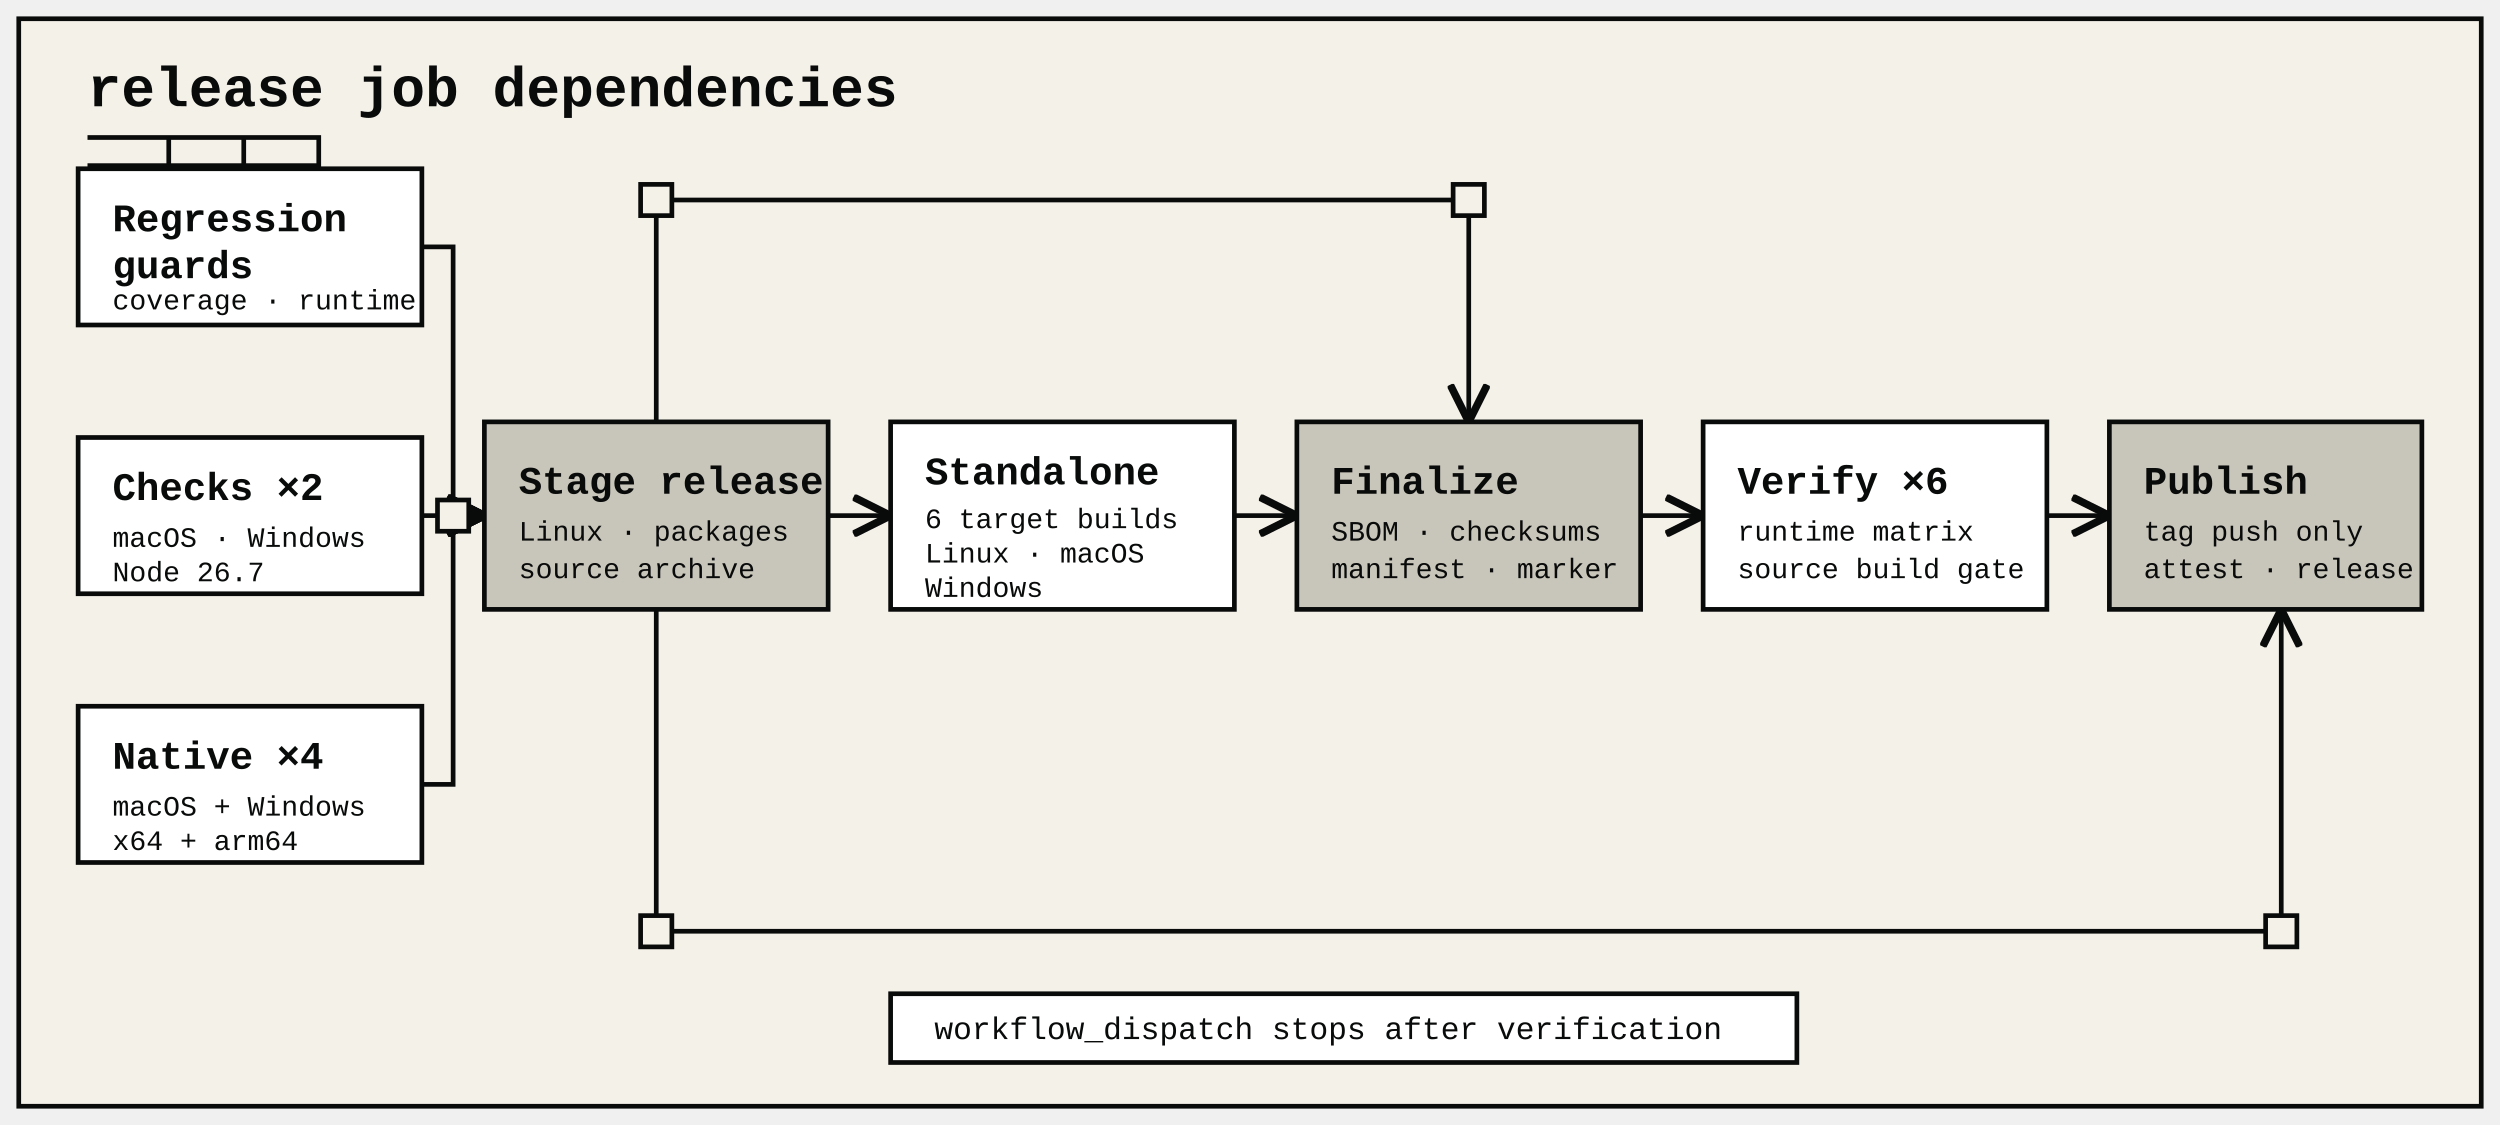
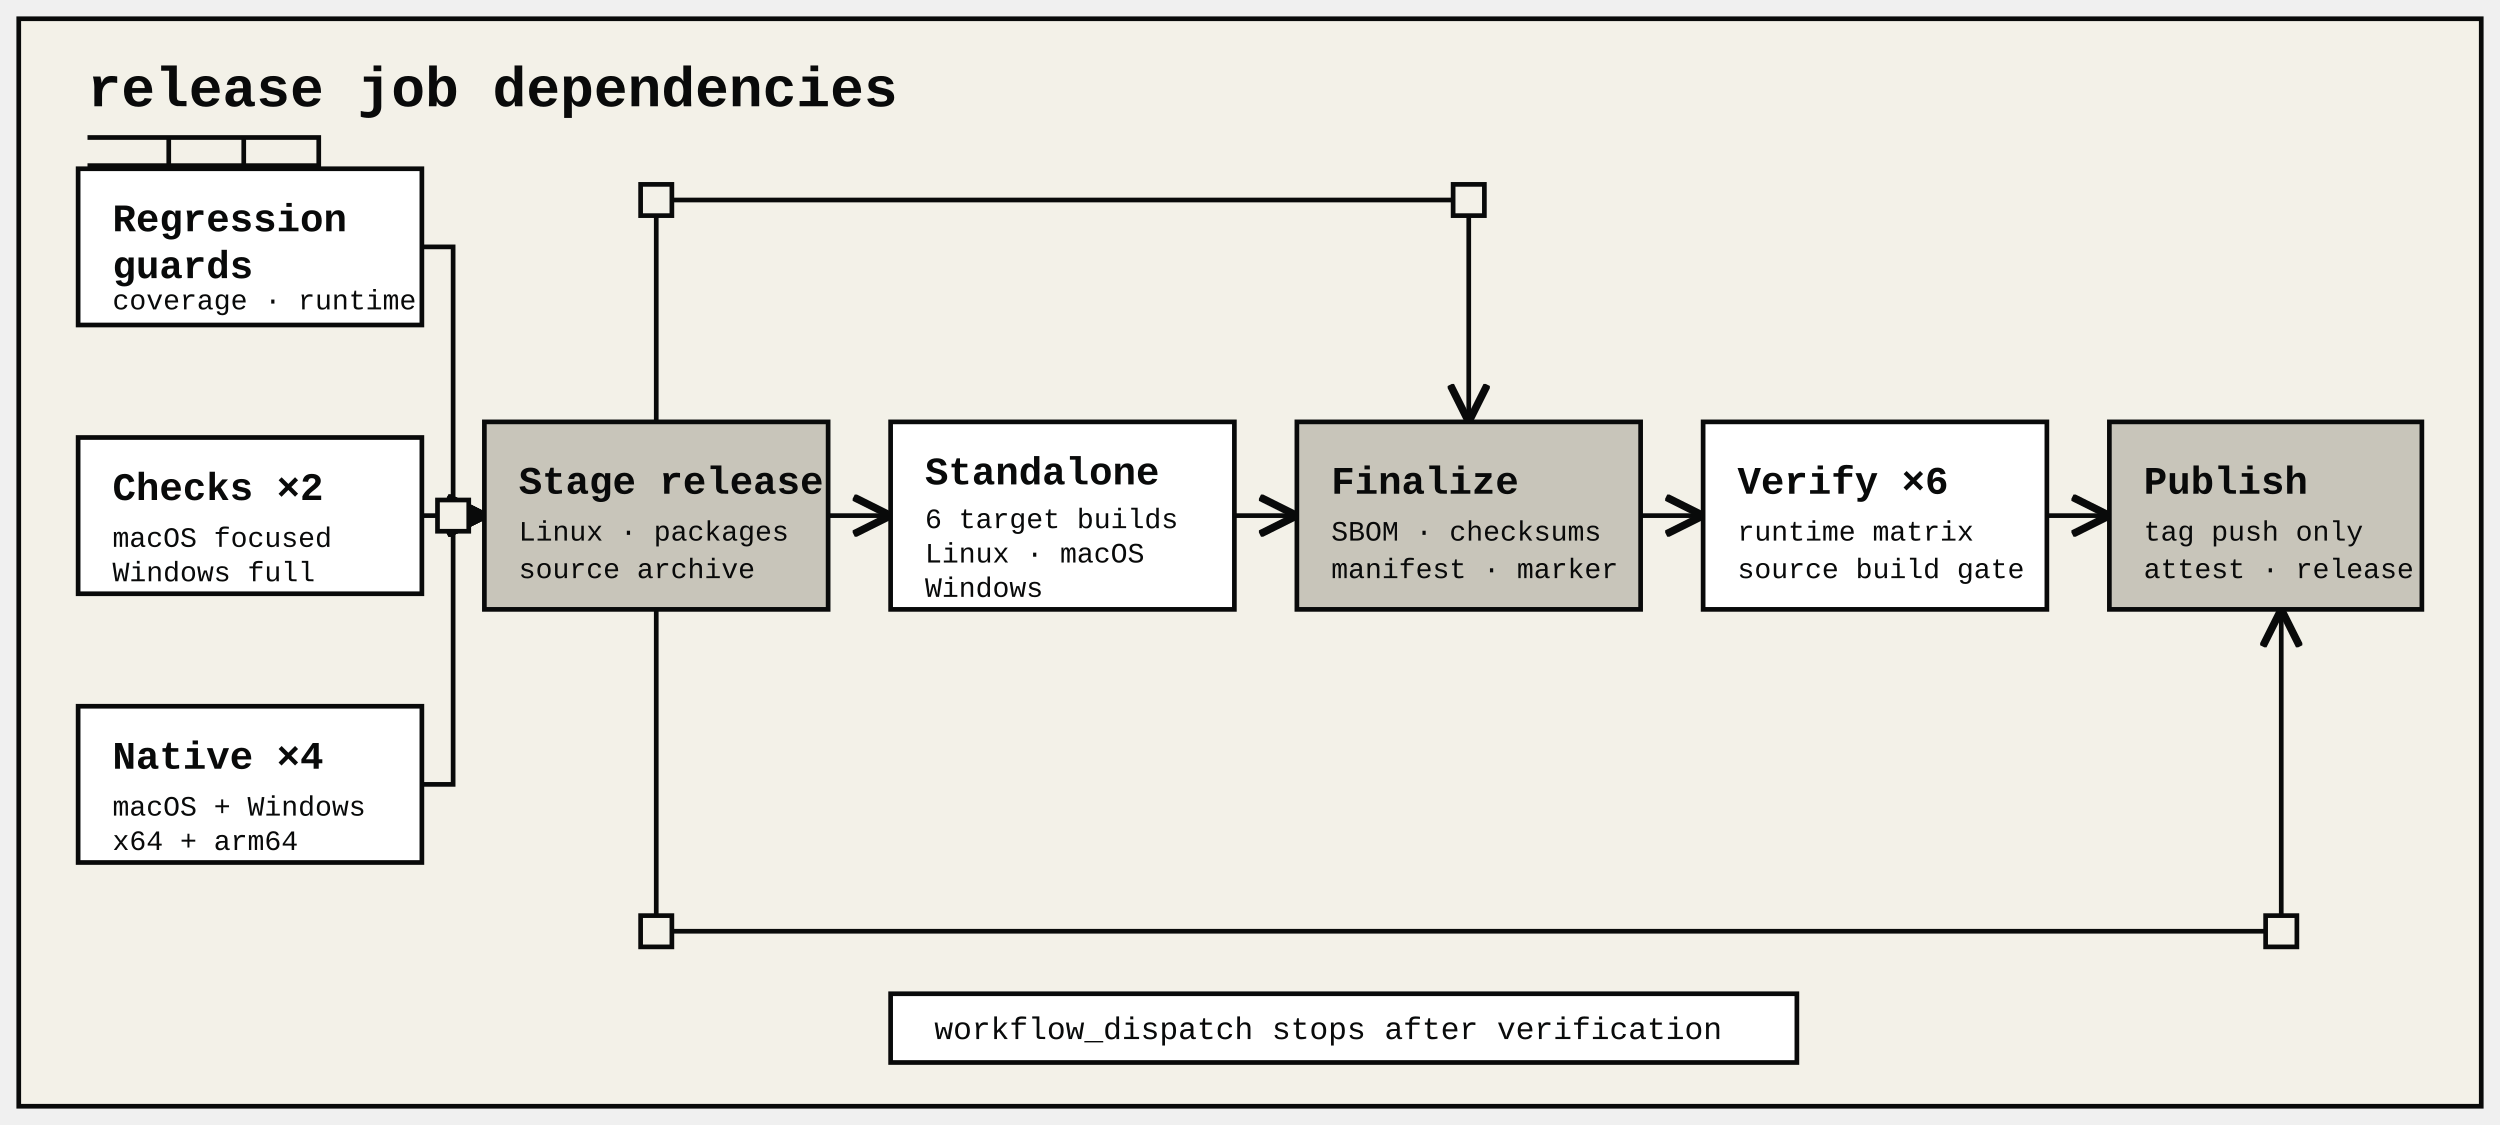
<svg xmlns="http://www.w3.org/2000/svg" viewBox="0 0 1600 720" role="img" aria-labelledby="title desc">
  <defs>
    <marker id="arrow" viewBox="0 0 10 10" refX="9" refY="5" markerWidth="9" markerHeight="9" orient="auto-start-reverse">
      <path d="M1 1 9 5 1 9" fill="none" stroke="#090a0a" stroke-width="1.8" stroke-linecap="square" stroke-linejoin="miter" />
    </marker>
    <style>
      .frame { fill: #f3f1e8; stroke: #090a0a; stroke-width: 3; }
      .card { fill: #ffffff; stroke: #090a0a; stroke-width: 3; }
      .muted-card { fill: #c8c5ba; stroke: #090a0a; stroke-width: 3; }
      .edge { fill: none; stroke: #090a0a; stroke-width: 3; stroke-linecap: square; stroke-linejoin: miter; marker-end: url(#arrow); }
      .connector { fill: #f3f1e8; stroke: #090a0a; stroke-width: 3; }
      .heading { fill: #090a0a; font: 600 36px ui-monospace, SFMono-Regular, Menlo, Consolas, "Liberation Mono", monospace; }
      .label { fill: #090a0a; font: 600 25px ui-monospace, SFMono-Regular, Menlo, Consolas, "Liberation Mono", monospace; }
      .detail { fill: #090a0a; font: 400 18px ui-monospace, SFMono-Regular, Menlo, Consolas, "Liberation Mono", monospace; }
      .note { fill: #090a0a; font: 500 20px ui-monospace, SFMono-Regular, Menlo, Consolas, "Liberation Mono", monospace; }
    </style>
  </defs>
  <rect class="frame" x="12" y="12" width="1576" height="696" />
  <text class="heading" x="56" y="68">release job dependencies</text>
  <path d="M56 88h148v18h-148m52-18v18m48-18v18" fill="none" stroke="#090a0a" stroke-width="3" />
  <path class="edge" d="M270 158h20v172h20" />
  <path class="edge" d="M270 330h40" />
  <path class="edge" d="M270 502h20v-172h20" />
  <path class="edge" d="M530 330h40" />
  <path class="edge" d="M790 330h40" />
  <path class="edge" d="M1050 330h40" />
  <path class="edge" d="M1310 330h40" />
  <path class="edge" d="M420 270v-142h520v142" />
  <path class="edge" d="M420 390v206h1040v-206" />
  <rect class="connector" x="280" y="320" width="20" height="20" />
  <rect class="connector" x="410" y="118" width="20" height="20" />
  <rect class="connector" x="930" y="118" width="20" height="20" />
  <rect class="connector" x="410" y="586" width="20" height="20" />
  <rect class="connector" x="1450" y="586" width="20" height="20" />
  <g>
    <rect class="card" x="50" y="108" width="220" height="100" />
    <text class="label" x="72" y="148">Regression</text>
    <text class="label" x="72" y="178">guards</text>
    <text class="detail" x="72" y="198">coverage · runtime</text>
  </g>
  <g>
    <rect class="card" x="50" y="280" width="220" height="100" />
    <text class="label" x="72" y="320">Checks ×2</text>
-     <text class="detail" x="72" y="350">macOS · Windows</text>
-     <text class="detail" x="72" y="372">Node 26.7</text>
+     <text class="detail" x="72" y="350">macOS focused</text>
+     <text class="detail" x="72" y="372">Windows full</text>
  </g>
  <g>
    <rect class="card" x="50" y="452" width="220" height="100" />
    <text class="label" x="72" y="492">Native ×4</text>
    <text class="detail" x="72" y="522">macOS + Windows</text>
    <text class="detail" x="72" y="544">x64 + arm64</text>
  </g>
  <g>
    <rect class="muted-card" x="310" y="270" width="220" height="120" />
    <text class="label" x="332" y="316">Stage release</text>
    <text class="detail" x="332" y="346">Linux · packages</text>
    <text class="detail" x="332" y="370">source archive</text>
  </g>
  <g>
    <rect class="card" x="570" y="270" width="220" height="120" />
    <text class="label" x="592" y="310">Standalone</text>
    <text class="detail" x="592" y="338">6 target builds</text>
    <text class="detail" x="592" y="360">Linux · macOS</text>
    <text class="detail" x="592" y="382">Windows</text>
  </g>
  <g>
    <rect class="muted-card" x="830" y="270" width="220" height="120" />
    <text class="label" x="852" y="316">Finalize</text>
    <text class="detail" x="852" y="346">SBOM · checksums</text>
    <text class="detail" x="852" y="370">manifest · marker</text>
  </g>
  <g>
    <rect class="card" x="1090" y="270" width="220" height="120" />
    <text class="label" x="1112" y="316">Verify ×6</text>
    <text class="detail" x="1112" y="346">runtime matrix</text>
    <text class="detail" x="1112" y="370">source build gate</text>
  </g>
  <g>
    <rect class="muted-card" x="1350" y="270" width="200" height="120" />
    <text class="label" x="1372" y="316">Publish</text>
    <text class="detail" x="1372" y="346">tag push only</text>
    <text class="detail" x="1372" y="370">attest · release</text>
  </g>
  <rect class="card" x="570" y="636" width="580" height="44" />
  <text class="note" x="598" y="665">workflow_dispatch stops after verification</text>
</svg>
